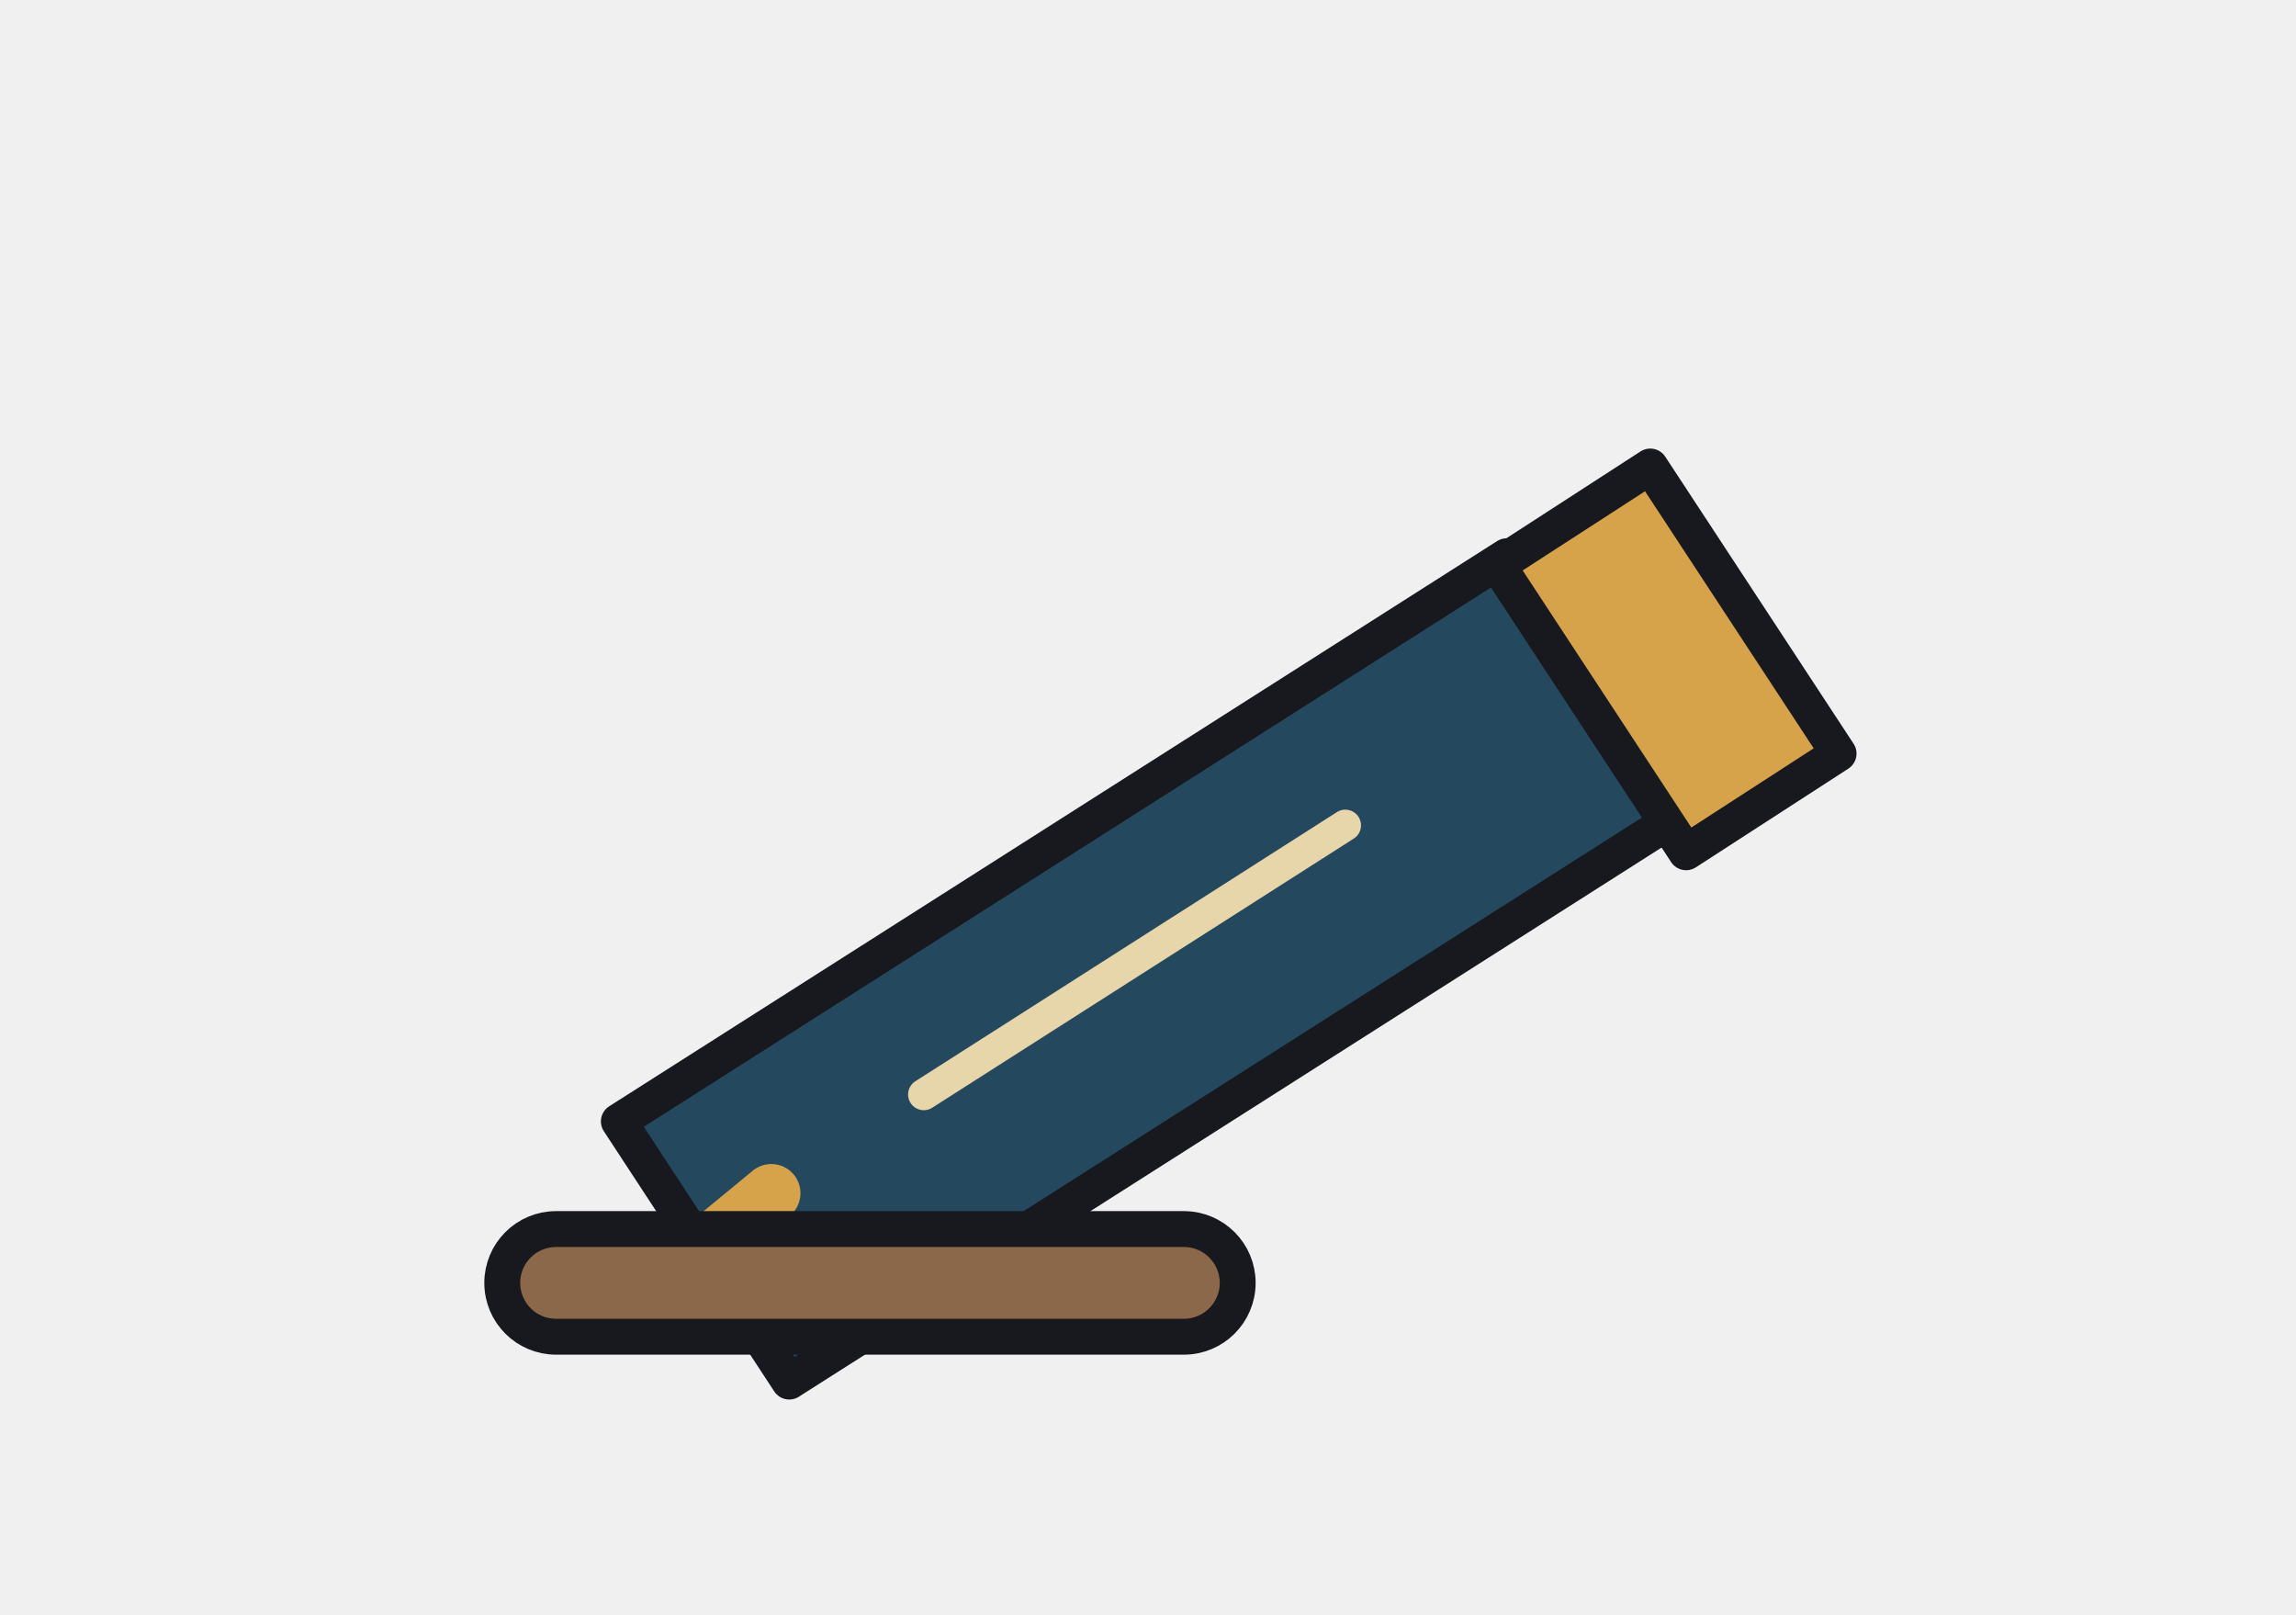
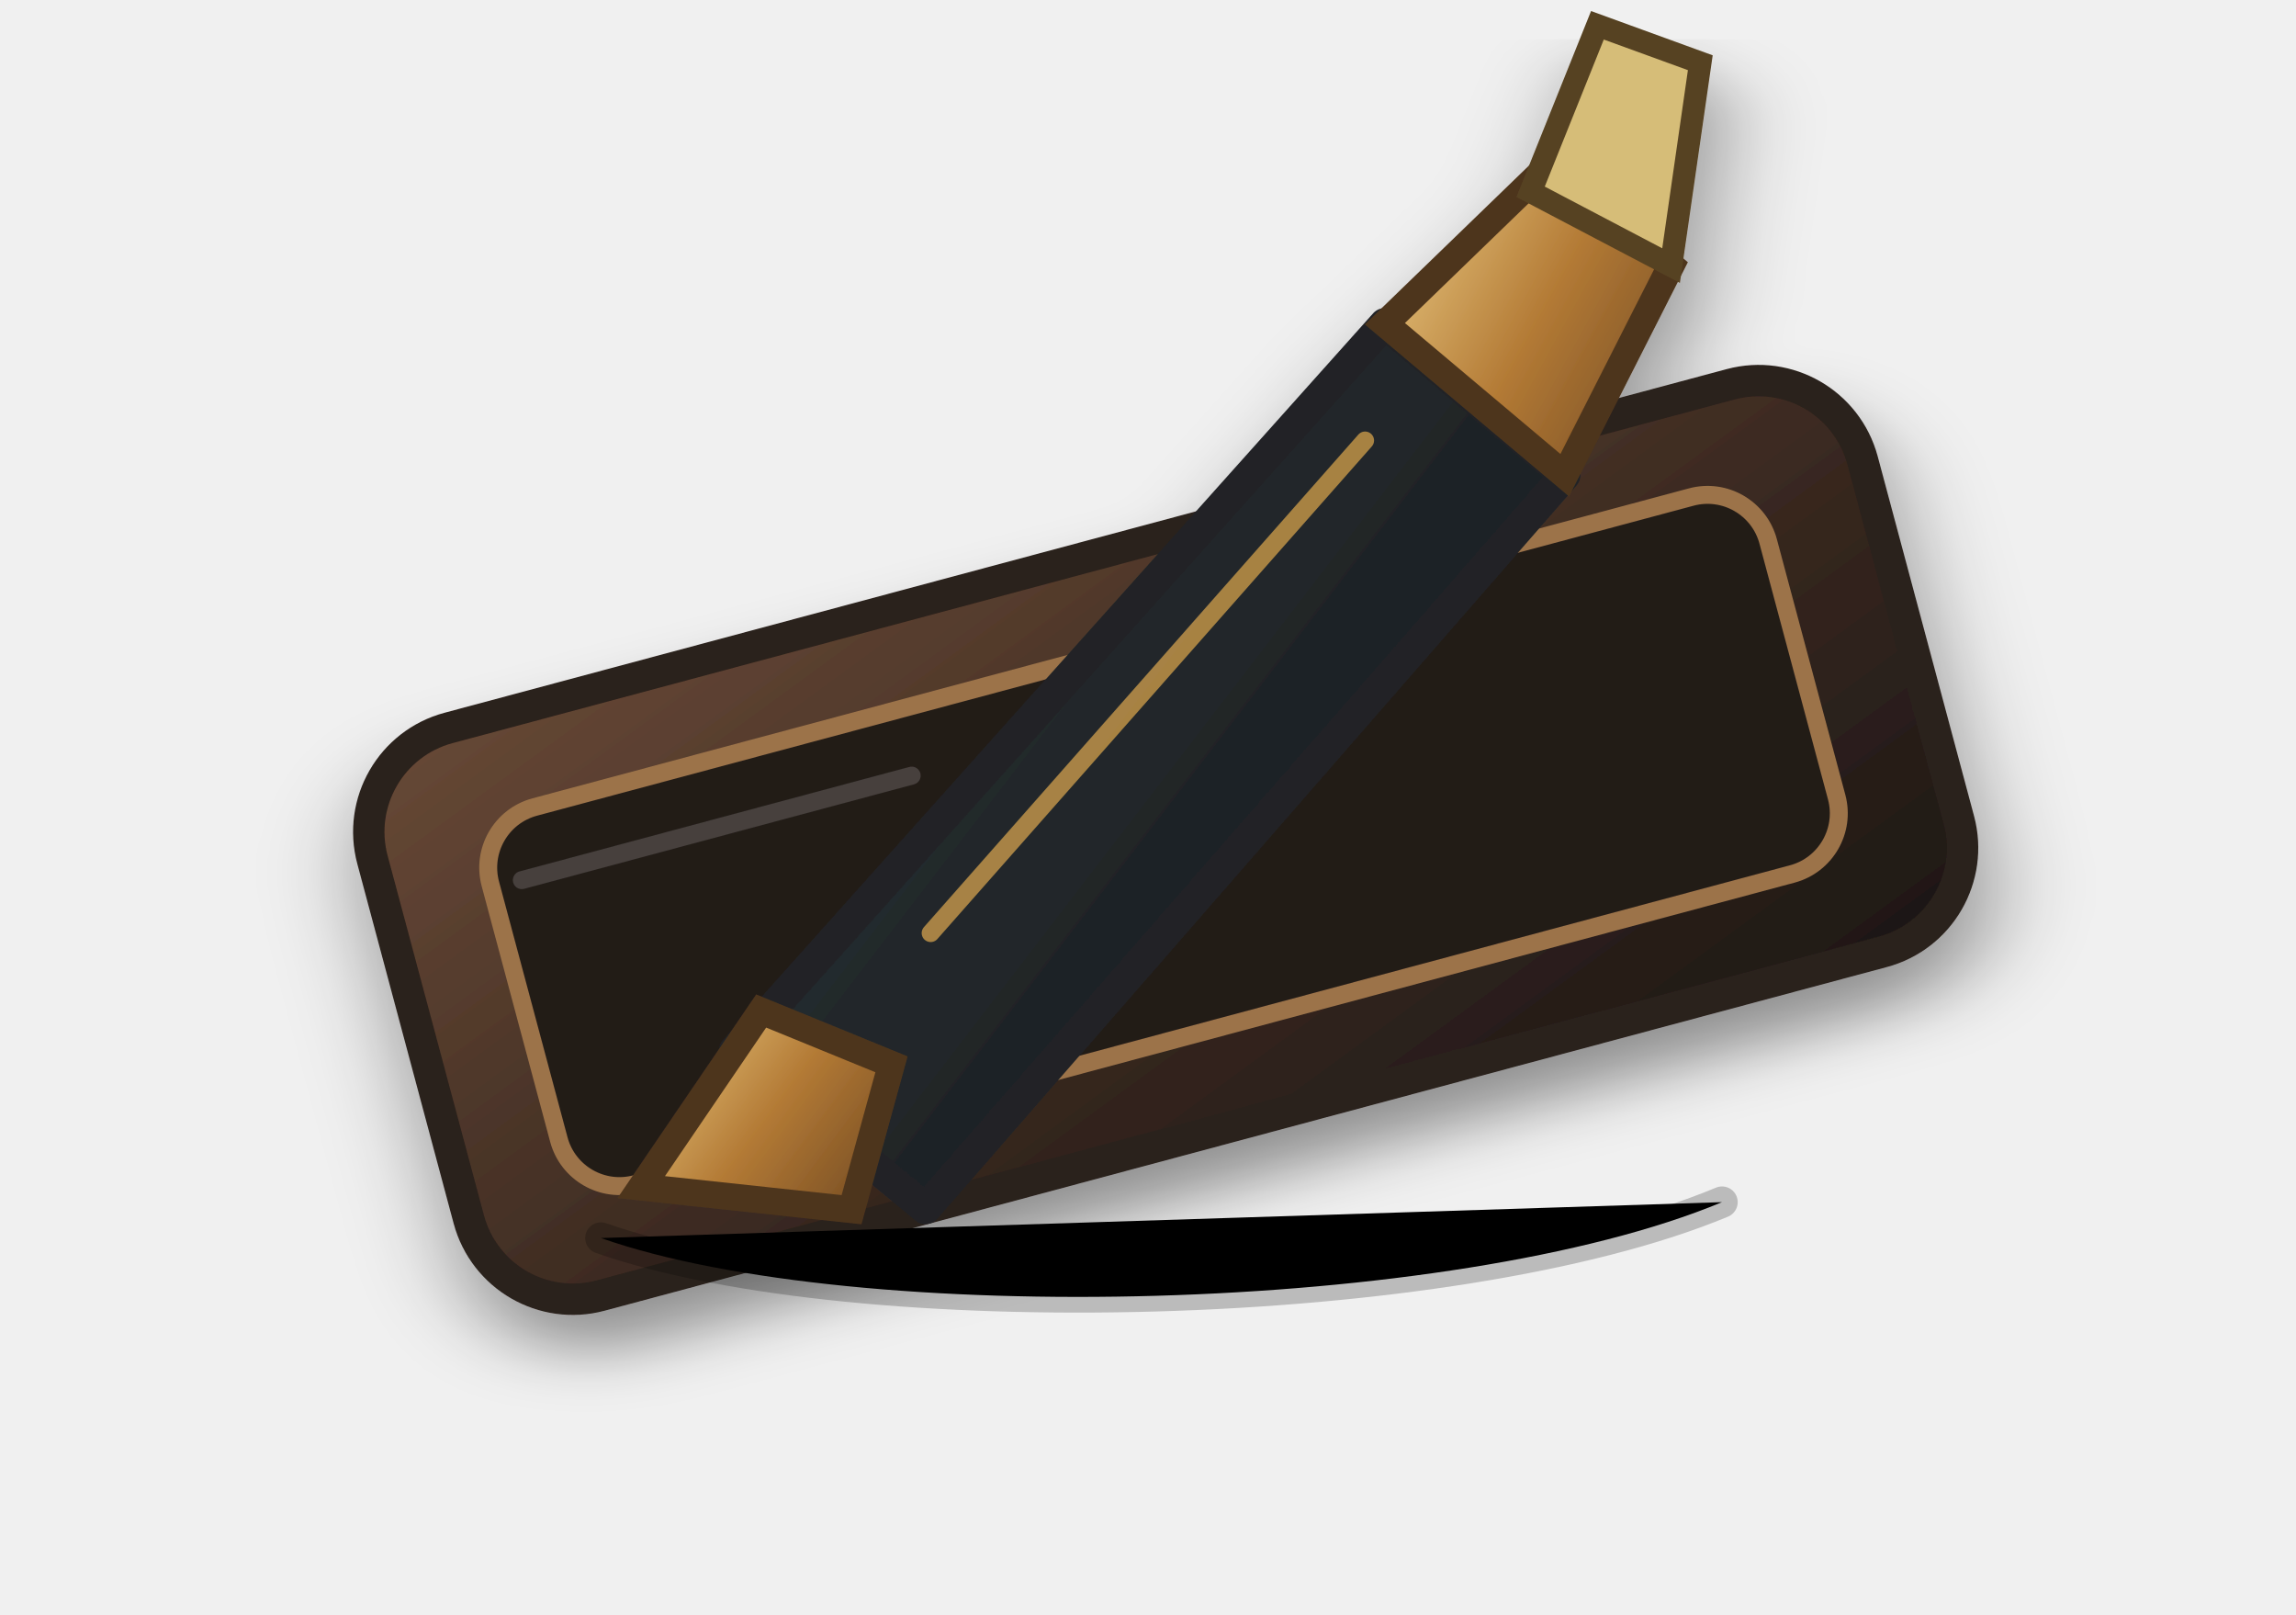
<svg xmlns="http://www.w3.org/2000/svg" viewBox="0 0 512 360">
-   <g stroke="#17191e" stroke-width="8" stroke-linejoin="round" stroke-linecap="round">
-     <path d="M138 250l198-126 38 58-198 126z" fill="#24485e" />
-     <path d="M334 126l34-22 42 64-34 22z" fill="#d6a34a" />
-     <path d="M172 266l-34 28" stroke="#d6a34a" stroke-width="13" />
-     <path d="M206 244l94-60" stroke="#e7d6aa" stroke-width="7" />
-     <rect x="112" y="274" width="164" height="24" rx="12" fill="#8b6849" />
+   <defs>
+     <linearGradient id="leather" x1="0" y1="0" x2="1" y2="1">
+       <stop stop-color="#684936" />
+       <stop offset=".6" stop-color="#37271f" />
+       <stop offset="1" stop-color="#1c1715" />
+     </linearGradient>
+     <linearGradient id="gold" x1="0" y1="0" x2="1" y2="1">
+       <stop stop-color="#f0d28b" />
+       <stop offset=".5" stop-color="#b37a35" />
+       <stop offset="1" stop-color="#68421f" />
+     </linearGradient>
+     <linearGradient id="black" x1="0" y1="0" x2="1" y2="1">
+       <stop stop-color="#30363a" />
+       <stop offset="1" stop-color="#111518" />
+     </linearGradient>
+     <filter id="s">
+       <feDropShadow dx="0" dy="9" stdDeviation="9" flood-opacity=".4" />
+     </filter>
+   </defs>
+   <g filter="url(#s)" transform="rotate(-15 258 180)">
+     <rect x="86" y="122" width="344" height="131" rx="24" fill="url(#leather)" stroke="#2b211c" stroke-width="7" />
+     <rect x="110" y="144" width="295" height="87" rx="14" fill="#241d19" stroke="#9c7349" stroke-width="4" />
+     <path d="M153 208 335 89l30 43-180 121z" fill="url(#black)" stroke="#202427" stroke-width="7" stroke-linejoin="round" />
+     <path d="m335 89 45-25 20 29-35 39z" fill="url(#gold)" stroke="#4e351d" stroke-width="6" />
+     <path d="m161 201-36 31 44 17 17-29z" fill="url(#gold)" stroke="#4e351d" stroke-width="6" />
+     <path d="m374 69 24-32 20 14-18 42z" fill="#d6bd78" stroke="#574223" stroke-width="5" />
+     <path d="M202 194 324 113" stroke="#c8994a" stroke-width="4" stroke-linecap="round" opacity=".8" />
+     <path d="M117 159h90" stroke="#fff" stroke-opacity=".16" stroke-width="4" stroke-linecap="round" />
  </g>
+   <path d="M134 276c57 20 190 17 250-8" stroke="#000" stroke-opacity=".22" stroke-width="7" stroke-linecap="round" />
</svg>
